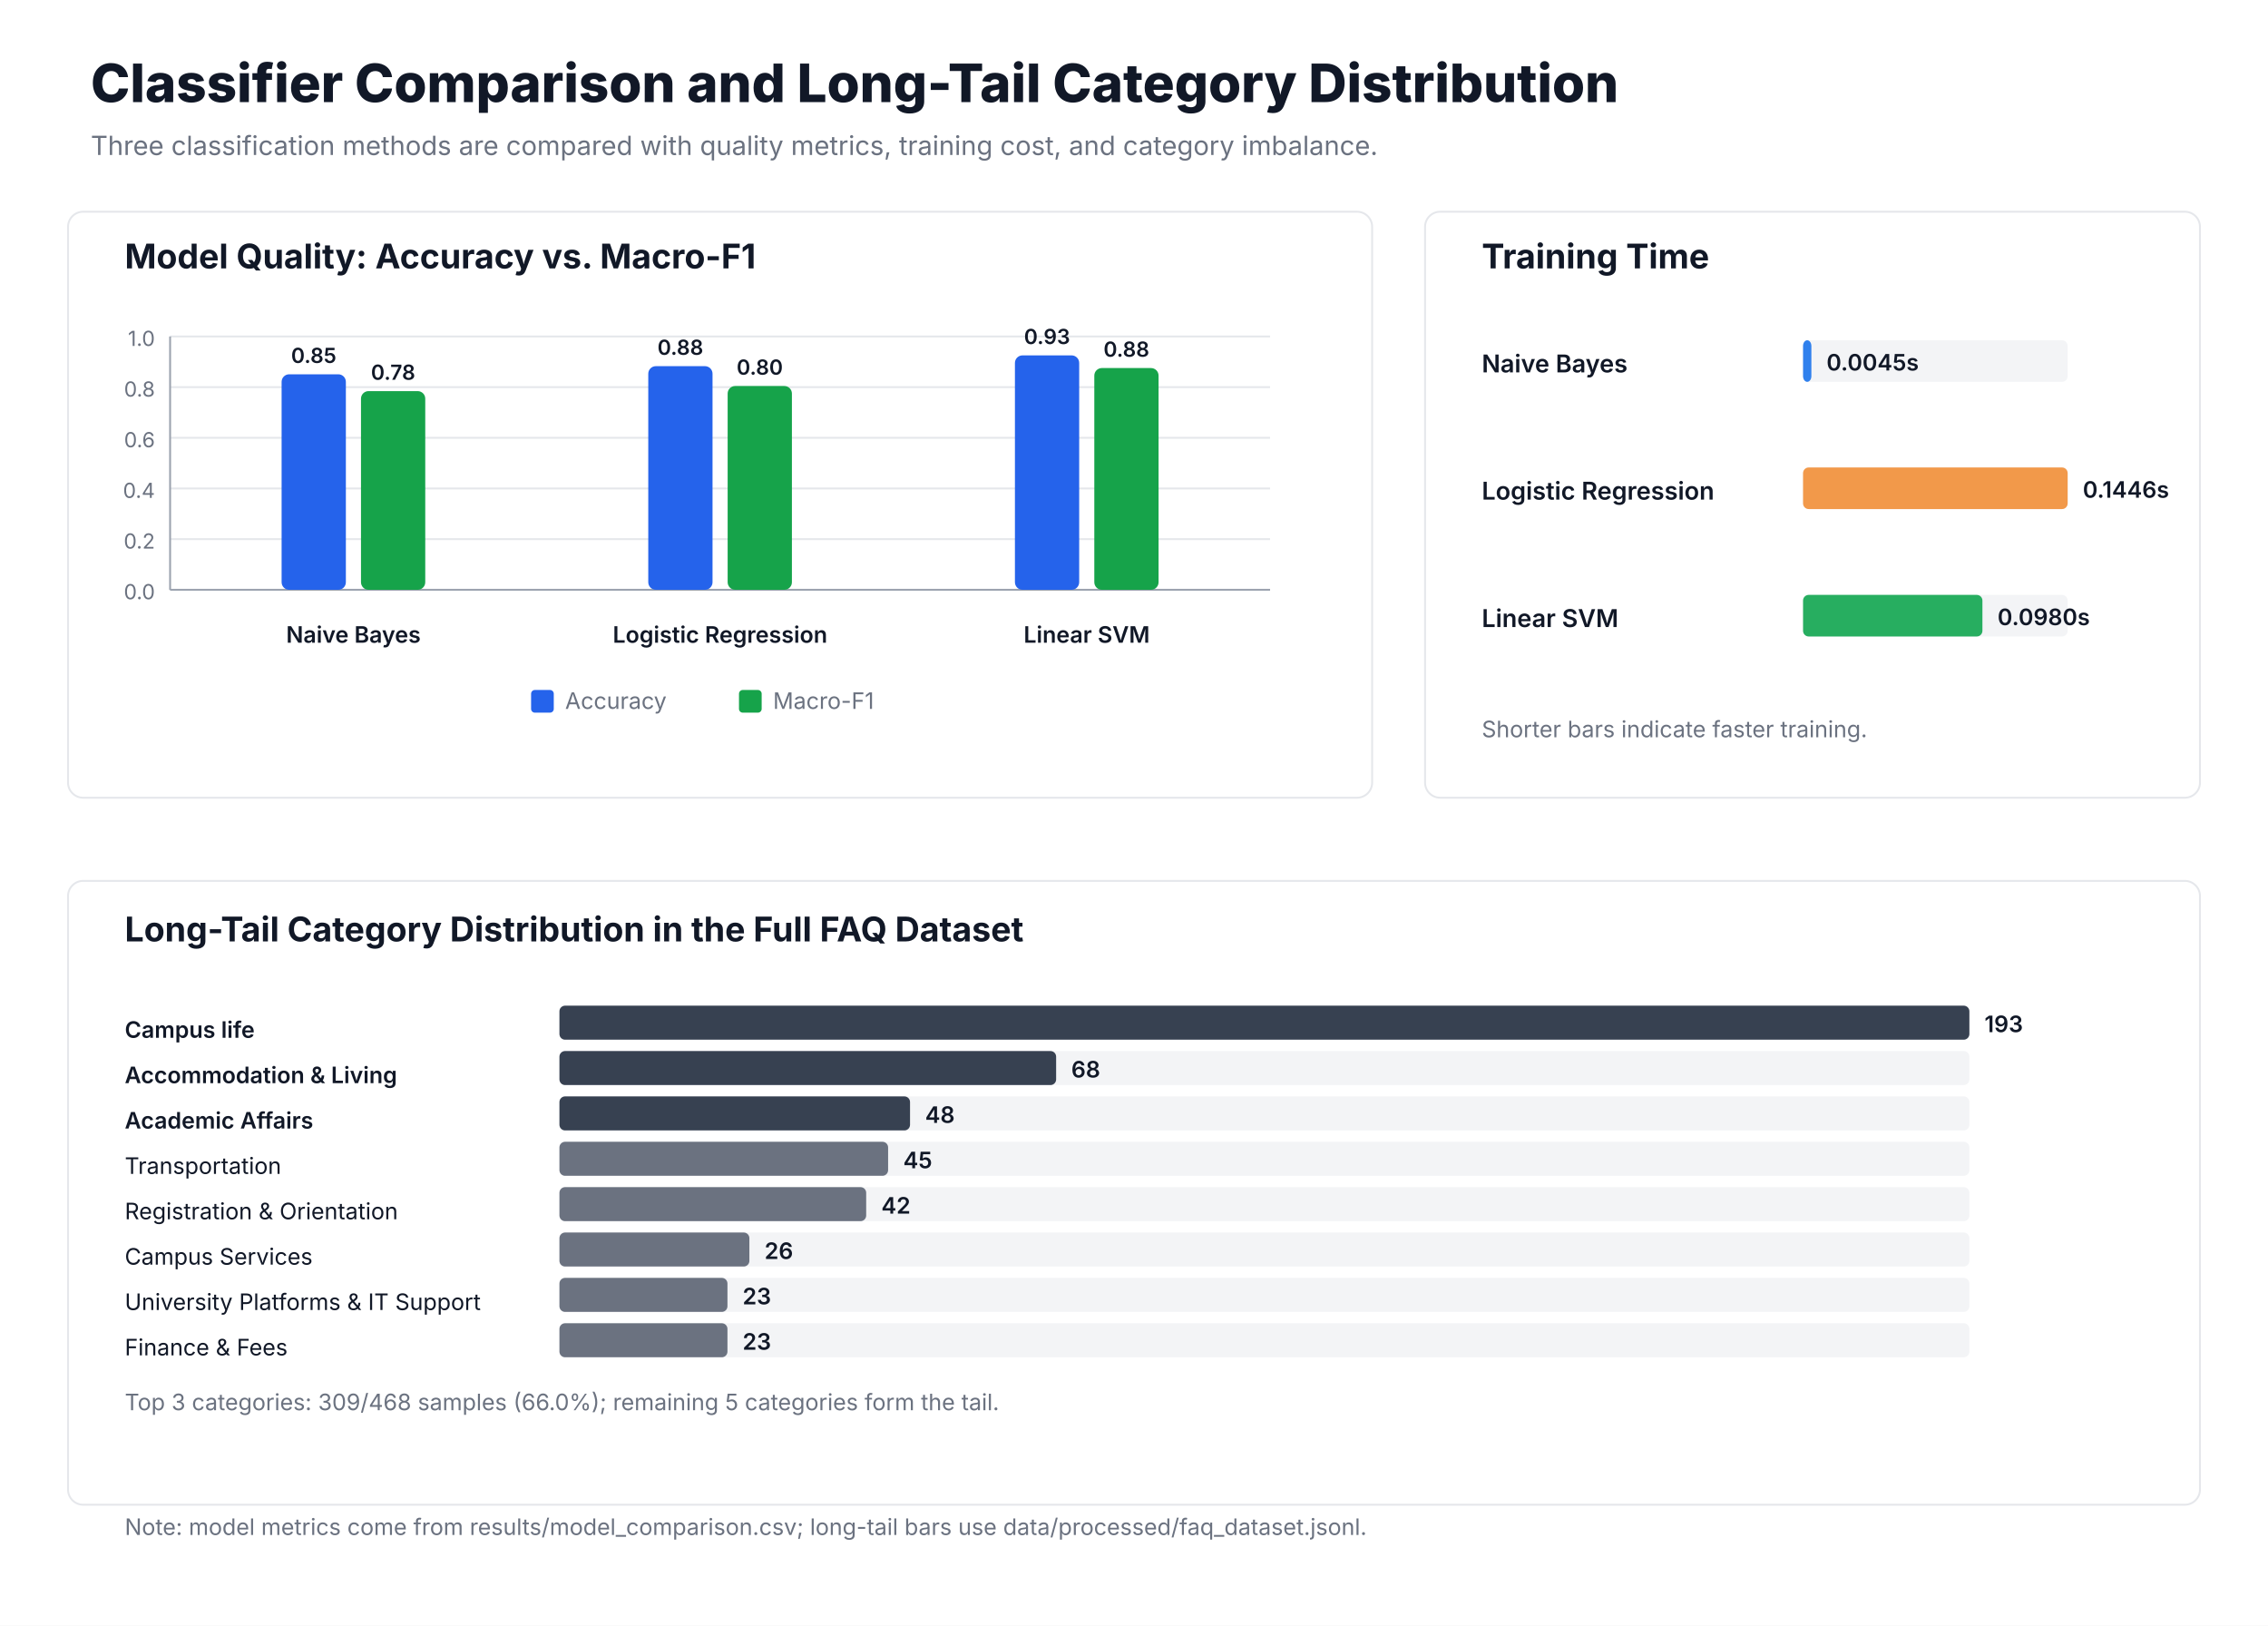
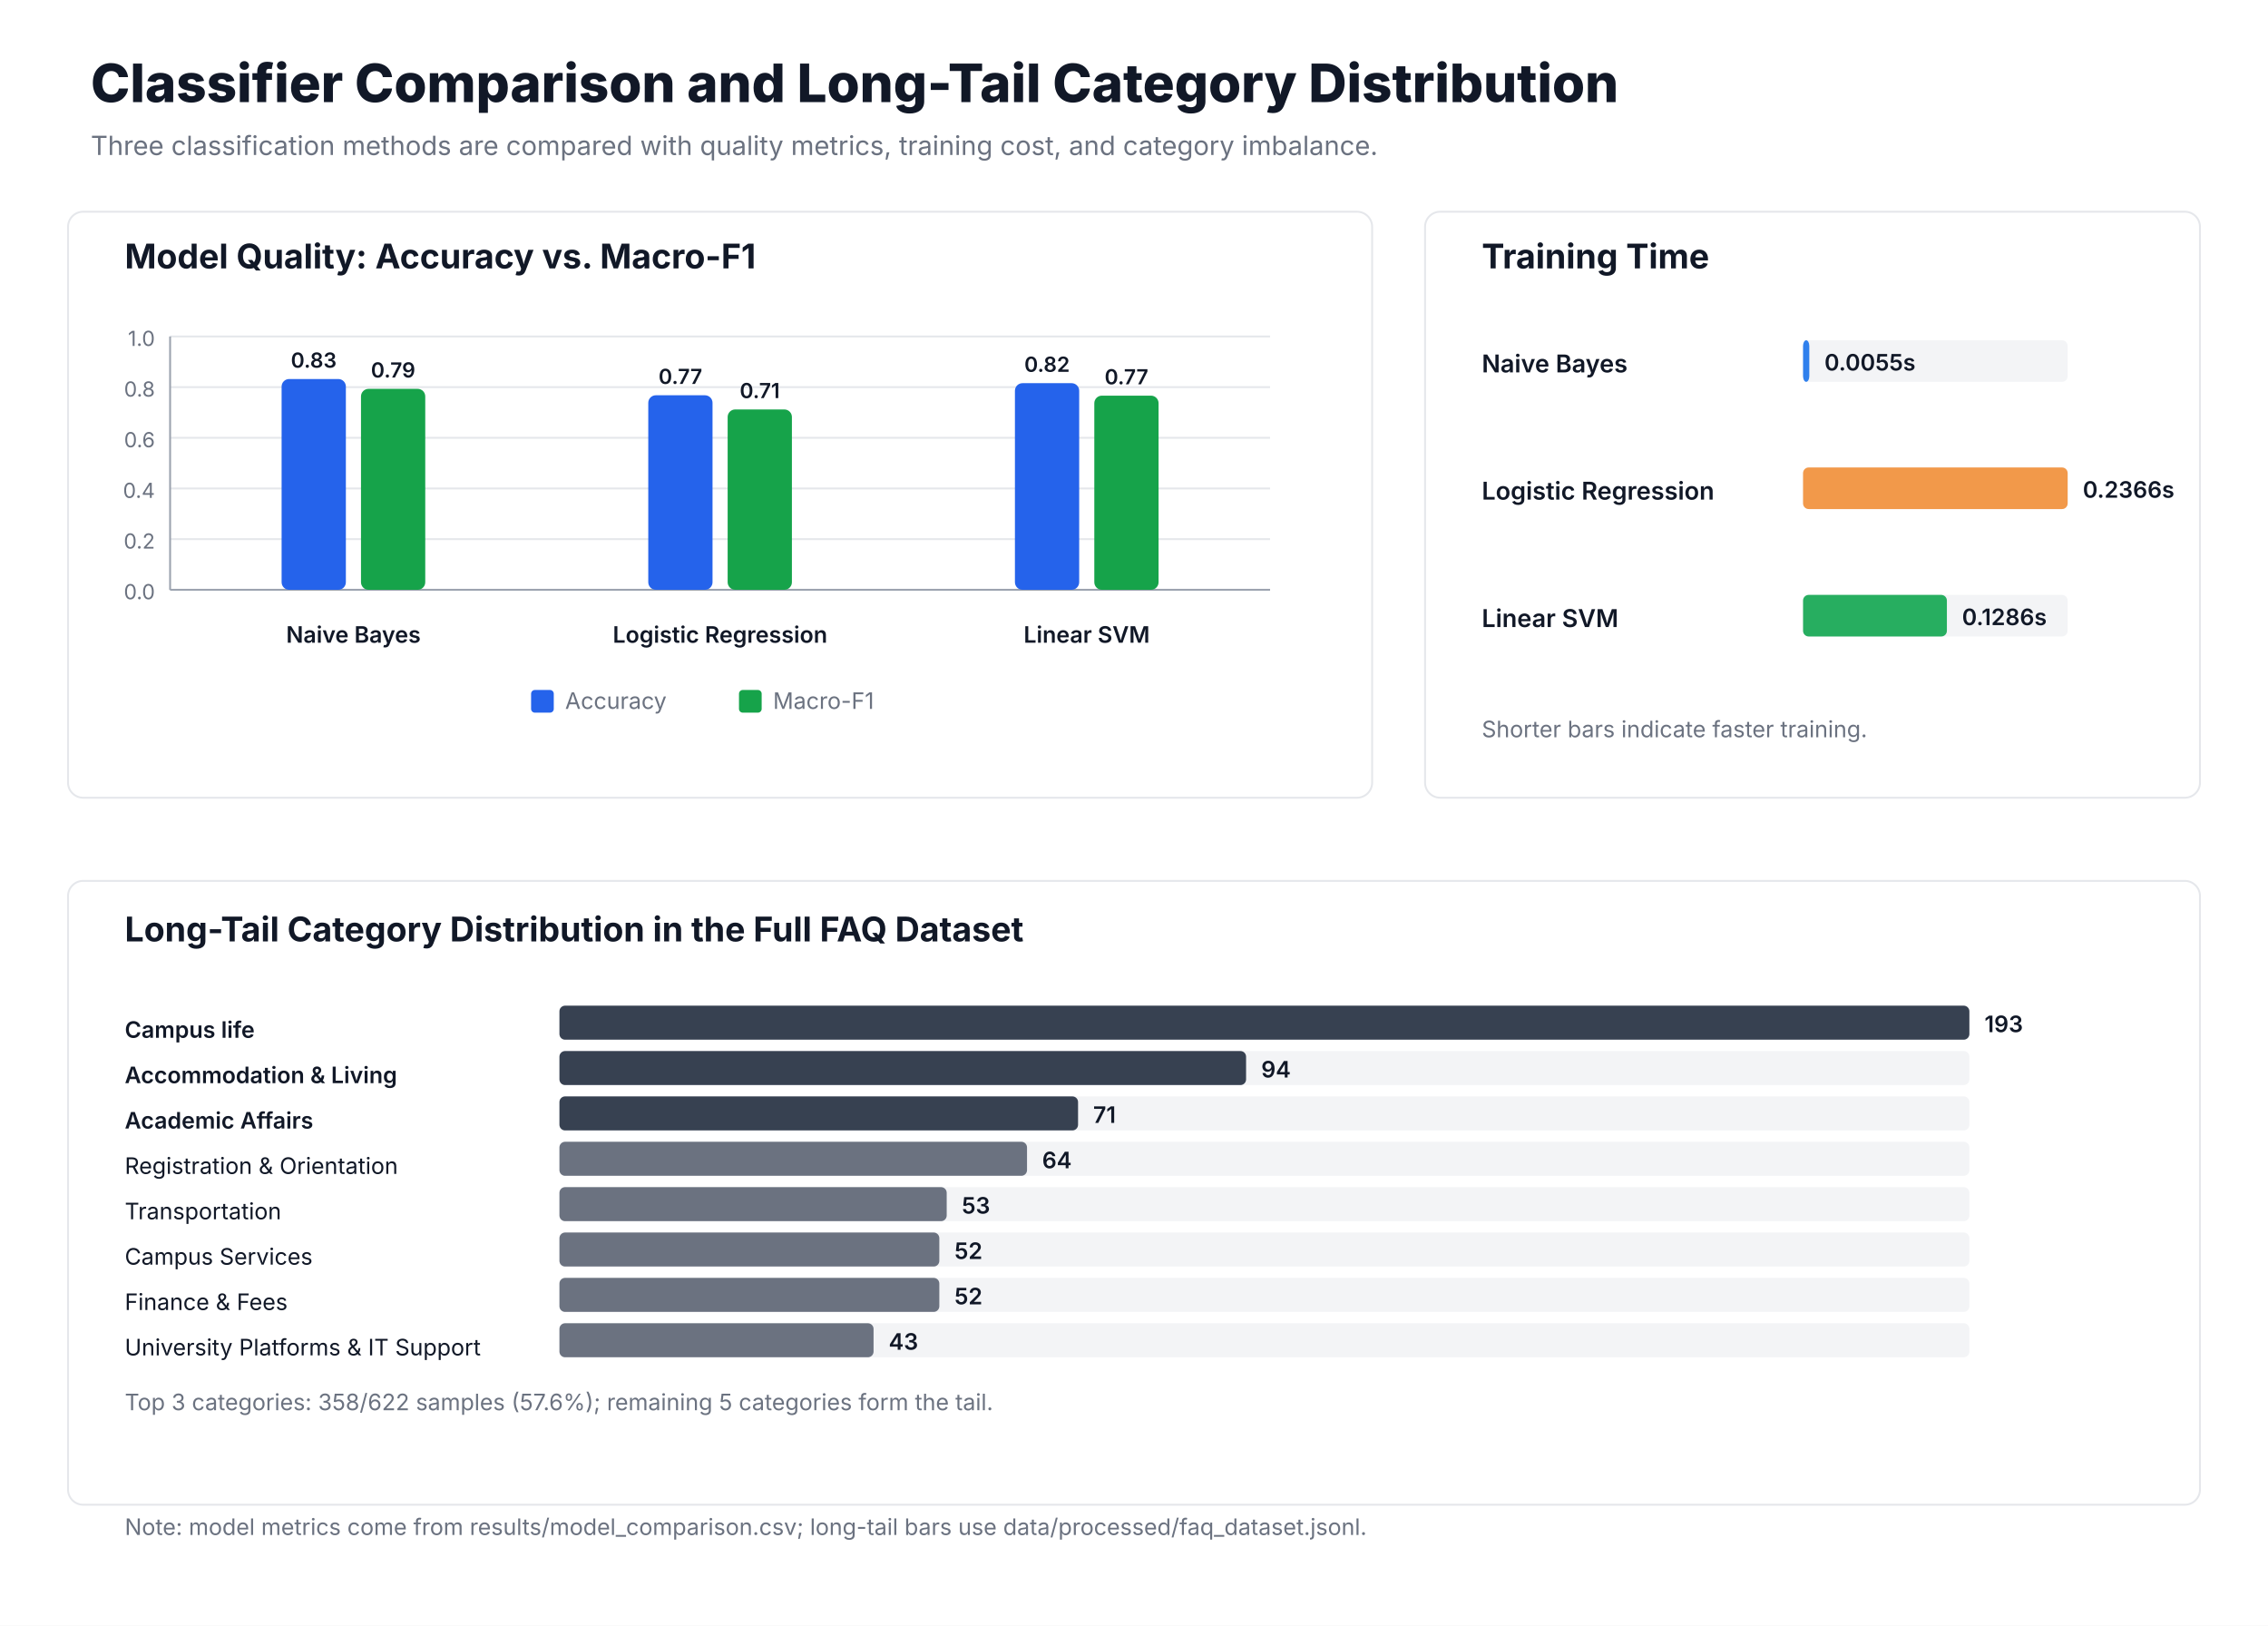
<svg xmlns="http://www.w3.org/2000/svg" width="1200" height="860" viewBox="0 0 1200 860">
  <rect x="0.0" y="0.0" width="1200.0" height="860.0" rx="0" fill="#FFFFFF" />
  <text x="48.0" y="54.0" font-family="Inter, Segoe UI, Arial, sans-serif" font-size="28" font-weight="800" fill="#111827" text-anchor="start">Classifier Comparison and Long-Tail Category Distribution</text>
  <text x="48.0" y="82.0" font-family="Inter, Segoe UI, Arial, sans-serif" font-size="14" font-weight="400" fill="#6B7280" text-anchor="start">Three classification methods are compared with quality metrics, training cost, and category imbalance.</text>
  <rect x="36.0" y="112.0" width="690.0" height="310.0" rx="8" fill="#FFFFFF" stroke="#E5E7EB" />
  <rect x="754.0" y="112.0" width="410.0" height="310.0" rx="8" fill="#FFFFFF" stroke="#E5E7EB" />
  <rect x="36.0" y="466.0" width="1128.0" height="330.0" rx="8" fill="#FFFFFF" stroke="#E5E7EB" />
  <text x="66.0" y="142.0" font-family="Inter, Segoe UI, Arial, sans-serif" font-size="18" font-weight="700" fill="#111827" text-anchor="start">Model Quality: Accuracy vs. Macro-F1</text>
  <line x1="90.0" y1="312.0" x2="672.0" y2="312.0" stroke="#E5E7EB" stroke-width="1" />
  <text x="82.0" y="317.0" font-family="Inter, Segoe UI, Arial, sans-serif" font-size="11" font-weight="400" fill="#6B7280" text-anchor="end">0.0</text>
  <line x1="90.0" y1="285.2" x2="672.0" y2="285.2" stroke="#E5E7EB" stroke-width="1" />
  <text x="82.0" y="290.2" font-family="Inter, Segoe UI, Arial, sans-serif" font-size="11" font-weight="400" fill="#6B7280" text-anchor="end">0.2</text>
  <line x1="90.0" y1="258.4" x2="672.0" y2="258.4" stroke="#E5E7EB" stroke-width="1" />
  <text x="82.0" y="263.4" font-family="Inter, Segoe UI, Arial, sans-serif" font-size="11" font-weight="400" fill="#6B7280" text-anchor="end">0.4</text>
  <line x1="90.0" y1="231.6" x2="672.0" y2="231.6" stroke="#E5E7EB" stroke-width="1" />
  <text x="82.0" y="236.6" font-family="Inter, Segoe UI, Arial, sans-serif" font-size="11" font-weight="400" fill="#6B7280" text-anchor="end">0.6</text>
  <line x1="90.0" y1="204.8" x2="672.0" y2="204.8" stroke="#E5E7EB" stroke-width="1" />
  <text x="82.0" y="209.8" font-family="Inter, Segoe UI, Arial, sans-serif" font-size="11" font-weight="400" fill="#6B7280" text-anchor="end">0.8</text>
  <line x1="90.0" y1="178.0" x2="672.0" y2="178.0" stroke="#E5E7EB" stroke-width="1" />
  <text x="82.0" y="183.0" font-family="Inter, Segoe UI, Arial, sans-serif" font-size="11" font-weight="400" fill="#6B7280" text-anchor="end">1.0</text>
  <line x1="90.0" y1="178.0" x2="90.0" y2="312.0" stroke="#9CA3AF" stroke-width="1" />
  <line x1="90.0" y1="312.0" x2="672.0" y2="312.0" stroke="#9CA3AF" stroke-width="1" />
-   <rect x="149.0" y="198.0" width="34.0" height="114.0" rx="4" fill="#2563EB" />
-   <rect x="191.0" y="206.9" width="34.0" height="105.1" rx="4" fill="#16A34A" />
-   <text x="166.0" y="192.0" font-family="Inter, Segoe UI, Arial, sans-serif" font-size="11" font-weight="600" fill="#111827" text-anchor="middle">0.85</text>
-   <text x="208.0" y="200.9" font-family="Inter, Segoe UI, Arial, sans-serif" font-size="11" font-weight="600" fill="#111827" text-anchor="middle">0.78</text>
+   <rect x="149.0" y="200.5" width="34.0" height="111.5" rx="4" fill="#2563EB" />
+   <rect x="191.0" y="205.7" width="34.0" height="106.3" rx="4" fill="#16A34A" />
+   <text x="166.0" y="194.5" font-family="Inter, Segoe UI, Arial, sans-serif" font-size="11" font-weight="600" fill="#111827" text-anchor="middle">0.83</text>
+   <text x="208.0" y="199.7" font-family="Inter, Segoe UI, Arial, sans-serif" font-size="11" font-weight="600" fill="#111827" text-anchor="middle">0.79</text>
  <text x="187.0" y="340.0" font-family="Inter, Segoe UI, Arial, sans-serif" font-size="12" font-weight="600" fill="#111827" text-anchor="middle">Naive Bayes</text>
-   <rect x="343.0" y="193.7" width="34.0" height="118.3" rx="4" fill="#2563EB" />
-   <rect x="385.0" y="204.2" width="34.0" height="107.8" rx="4" fill="#16A34A" />
-   <text x="360.0" y="187.7" font-family="Inter, Segoe UI, Arial, sans-serif" font-size="11" font-weight="600" fill="#111827" text-anchor="middle">0.88</text>
-   <text x="402.0" y="198.2" font-family="Inter, Segoe UI, Arial, sans-serif" font-size="11" font-weight="600" fill="#111827" text-anchor="middle">0.80</text>
+   <rect x="343.0" y="209.1" width="34.0" height="102.9" rx="4" fill="#2563EB" />
+   <rect x="385.0" y="216.6" width="34.0" height="95.4" rx="4" fill="#16A34A" />
+   <text x="360.0" y="203.1" font-family="Inter, Segoe UI, Arial, sans-serif" font-size="11" font-weight="600" fill="#111827" text-anchor="middle">0.77</text>
+   <text x="402.0" y="210.6" font-family="Inter, Segoe UI, Arial, sans-serif" font-size="11" font-weight="600" fill="#111827" text-anchor="middle">0.71</text>
  <text x="381.0" y="340.0" font-family="Inter, Segoe UI, Arial, sans-serif" font-size="12" font-weight="600" fill="#111827" text-anchor="middle">Logistic Regression</text>
-   <rect x="537.0" y="188.0" width="34.0" height="124.0" rx="4" fill="#2563EB" />
-   <rect x="579.0" y="194.7" width="34.0" height="117.3" rx="4" fill="#16A34A" />
-   <text x="554.0" y="182.0" font-family="Inter, Segoe UI, Arial, sans-serif" font-size="11" font-weight="600" fill="#111827" text-anchor="middle">0.93</text>
-   <text x="596.0" y="188.7" font-family="Inter, Segoe UI, Arial, sans-serif" font-size="11" font-weight="600" fill="#111827" text-anchor="middle">0.88</text>
+   <rect x="537.0" y="202.7" width="34.0" height="109.3" rx="4" fill="#2563EB" />
+   <rect x="579.0" y="209.3" width="34.0" height="102.7" rx="4" fill="#16A34A" />
+   <text x="554.0" y="196.7" font-family="Inter, Segoe UI, Arial, sans-serif" font-size="11" font-weight="600" fill="#111827" text-anchor="middle">0.82</text>
+   <text x="596.0" y="203.3" font-family="Inter, Segoe UI, Arial, sans-serif" font-size="11" font-weight="600" fill="#111827" text-anchor="middle">0.77</text>
  <text x="575.0" y="340.0" font-family="Inter, Segoe UI, Arial, sans-serif" font-size="12" font-weight="600" fill="#111827" text-anchor="middle">Linear SVM</text>
  <rect x="281.0" y="365.0" width="12.0" height="12.0" rx="2" fill="#2563EB" />
  <text x="299.0" y="375.0" font-family="Inter, Segoe UI, Arial, sans-serif" font-size="12" font-weight="400" fill="#6B7280" text-anchor="start">Accuracy</text>
  <rect x="391.0" y="365.0" width="12.0" height="12.0" rx="2" fill="#16A34A" />
  <text x="409.0" y="375.0" font-family="Inter, Segoe UI, Arial, sans-serif" font-size="12" font-weight="400" fill="#6B7280" text-anchor="start">Macro-F1</text>
  <text x="784.0" y="142.0" font-family="Inter, Segoe UI, Arial, sans-serif" font-size="18" font-weight="700" fill="#111827" text-anchor="start">Training Time</text>
  <text x="784.0" y="197.0" font-family="Inter, Segoe UI, Arial, sans-serif" font-size="13" font-weight="600" fill="#111827" text-anchor="start">Naive Bayes</text>
  <rect x="954.0" y="180.0" width="140.0" height="22.0" rx="3" fill="#F3F4F6" />
-   <rect x="954.0" y="180.0" width="4.4" height="22.0" rx="3" fill="#2F80ED" />
-   <text x="966.4" y="196.0" font-family="Inter, Segoe UI, Arial, sans-serif" font-size="12" font-weight="600" fill="#111827" text-anchor="start">0.0045s</text>
+   <rect x="954.0" y="180.0" width="3.3" height="22.0" rx="3" fill="#2F80ED" />
+   <text x="965.3" y="196.0" font-family="Inter, Segoe UI, Arial, sans-serif" font-size="12" font-weight="600" fill="#111827" text-anchor="start">0.0055s</text>
  <text x="784.0" y="264.3" font-family="Inter, Segoe UI, Arial, sans-serif" font-size="13" font-weight="600" fill="#111827" text-anchor="start">Logistic Regression</text>
  <rect x="954.0" y="247.3" width="140.0" height="22.0" rx="3" fill="#F3F4F6" />
  <rect x="954.0" y="247.3" width="140.0" height="22.0" rx="3" fill="#F2994A" />
-   <text x="1102.0" y="263.3" font-family="Inter, Segoe UI, Arial, sans-serif" font-size="12" font-weight="600" fill="#111827" text-anchor="start">0.1446s</text>
+   <text x="1102.0" y="263.3" font-family="Inter, Segoe UI, Arial, sans-serif" font-size="12" font-weight="600" fill="#111827" text-anchor="start">0.2366s</text>
  <text x="784.0" y="331.7" font-family="Inter, Segoe UI, Arial, sans-serif" font-size="13" font-weight="600" fill="#111827" text-anchor="start">Linear SVM</text>
  <rect x="954.0" y="314.7" width="140.0" height="22.0" rx="3" fill="#F3F4F6" />
-   <rect x="954.0" y="314.7" width="94.9" height="22.0" rx="3" fill="#27AE60" />
-   <text x="1056.9" y="330.7" font-family="Inter, Segoe UI, Arial, sans-serif" font-size="12" font-weight="600" fill="#111827" text-anchor="start">0.0980s</text>
+   <rect x="954.0" y="314.7" width="76.1" height="22.0" rx="3" fill="#27AE60" />
+   <text x="1038.1" y="330.7" font-family="Inter, Segoe UI, Arial, sans-serif" font-size="12" font-weight="600" fill="#111827" text-anchor="start">0.1286s</text>
  <text x="784.0" y="390.0" font-family="Inter, Segoe UI, Arial, sans-serif" font-size="12" font-weight="400" fill="#6B7280" text-anchor="start">Shorter bars indicate faster training.</text>
  <text x="66.0" y="498.0" font-family="Inter, Segoe UI, Arial, sans-serif" font-size="18" font-weight="700" fill="#111827" text-anchor="start">Long-Tail Category Distribution in the Full FAQ Dataset</text>
  <text x="66.0" y="549.0" font-family="Inter, Segoe UI, Arial, sans-serif" font-size="12" font-weight="600" fill="#111827" text-anchor="start">Campus life</text>
  <rect x="296.0" y="532.0" width="746.0" height="18.0" rx="3" fill="#F3F4F6" />
  <rect x="296.0" y="532.0" width="746.0" height="18.0" rx="3" fill="#374151" />
  <text x="1050.0" y="546.0" font-family="Inter, Segoe UI, Arial, sans-serif" font-size="12" font-weight="600" fill="#111827" text-anchor="start">193</text>
  <text x="66.0" y="573.0" font-family="Inter, Segoe UI, Arial, sans-serif" font-size="12" font-weight="600" fill="#111827" text-anchor="start">Accommodation &amp; Living</text>
  <rect x="296.0" y="556.0" width="746.0" height="18.0" rx="3" fill="#F3F4F6" />
-   <rect x="296.0" y="556.0" width="262.8" height="18.0" rx="3" fill="#374151" />
-   <text x="566.8" y="570.0" font-family="Inter, Segoe UI, Arial, sans-serif" font-size="12" font-weight="600" fill="#111827" text-anchor="start">68</text>
+   <rect x="296.0" y="556.0" width="363.3" height="18.0" rx="3" fill="#374151" />
+   <text x="667.3" y="570.0" font-family="Inter, Segoe UI, Arial, sans-serif" font-size="12" font-weight="600" fill="#111827" text-anchor="start">94</text>
  <text x="66.0" y="597.0" font-family="Inter, Segoe UI, Arial, sans-serif" font-size="12" font-weight="600" fill="#111827" text-anchor="start">Academic Affairs</text>
  <rect x="296.0" y="580.0" width="746.0" height="18.0" rx="3" fill="#F3F4F6" />
-   <rect x="296.0" y="580.0" width="185.5" height="18.0" rx="3" fill="#374151" />
-   <text x="489.5" y="594.0" font-family="Inter, Segoe UI, Arial, sans-serif" font-size="12" font-weight="600" fill="#111827" text-anchor="start">48</text>
-   <text x="66.0" y="621.0" font-family="Inter, Segoe UI, Arial, sans-serif" font-size="12" font-weight="400" fill="#111827" text-anchor="start">Transportation</text>
+   <rect x="296.0" y="580.0" width="274.4" height="18.0" rx="3" fill="#374151" />
+   <text x="578.4" y="594.0" font-family="Inter, Segoe UI, Arial, sans-serif" font-size="12" font-weight="600" fill="#111827" text-anchor="start">71</text>
+   <text x="66.0" y="621.0" font-family="Inter, Segoe UI, Arial, sans-serif" font-size="12" font-weight="400" fill="#111827" text-anchor="start">Registration &amp; Orientation</text>
  <rect x="296.0" y="604.0" width="746.0" height="18.0" rx="3" fill="#F3F4F6" />
-   <rect x="296.0" y="604.0" width="173.9" height="18.0" rx="3" fill="#6B7280" />
-   <text x="477.9" y="618.0" font-family="Inter, Segoe UI, Arial, sans-serif" font-size="12" font-weight="600" fill="#111827" text-anchor="start">45</text>
-   <text x="66.0" y="645.0" font-family="Inter, Segoe UI, Arial, sans-serif" font-size="12" font-weight="400" fill="#111827" text-anchor="start">Registration &amp; Orientation</text>
+   <rect x="296.0" y="604.0" width="247.4" height="18.0" rx="3" fill="#6B7280" />
+   <text x="551.4" y="618.0" font-family="Inter, Segoe UI, Arial, sans-serif" font-size="12" font-weight="600" fill="#111827" text-anchor="start">64</text>
+   <text x="66.0" y="645.0" font-family="Inter, Segoe UI, Arial, sans-serif" font-size="12" font-weight="400" fill="#111827" text-anchor="start">Transportation</text>
  <rect x="296.0" y="628.0" width="746.0" height="18.0" rx="3" fill="#F3F4F6" />
-   <rect x="296.0" y="628.0" width="162.3" height="18.0" rx="3" fill="#6B7280" />
-   <text x="466.3" y="642.0" font-family="Inter, Segoe UI, Arial, sans-serif" font-size="12" font-weight="600" fill="#111827" text-anchor="start">42</text>
+   <rect x="296.0" y="628.0" width="204.9" height="18.0" rx="3" fill="#6B7280" />
+   <text x="508.9" y="642.0" font-family="Inter, Segoe UI, Arial, sans-serif" font-size="12" font-weight="600" fill="#111827" text-anchor="start">53</text>
  <text x="66.0" y="669.0" font-family="Inter, Segoe UI, Arial, sans-serif" font-size="12" font-weight="400" fill="#111827" text-anchor="start">Campus Services</text>
  <rect x="296.0" y="652.0" width="746.0" height="18.0" rx="3" fill="#F3F4F6" />
-   <rect x="296.0" y="652.0" width="100.5" height="18.0" rx="3" fill="#6B7280" />
-   <text x="404.5" y="666.0" font-family="Inter, Segoe UI, Arial, sans-serif" font-size="12" font-weight="600" fill="#111827" text-anchor="start">26</text>
-   <text x="66.0" y="693.0" font-family="Inter, Segoe UI, Arial, sans-serif" font-size="12" font-weight="400" fill="#111827" text-anchor="start">University Platforms &amp; IT Support</text>
+   <rect x="296.0" y="652.0" width="201.0" height="18.0" rx="3" fill="#6B7280" />
+   <text x="505.0" y="666.0" font-family="Inter, Segoe UI, Arial, sans-serif" font-size="12" font-weight="600" fill="#111827" text-anchor="start">52</text>
+   <text x="66.0" y="693.0" font-family="Inter, Segoe UI, Arial, sans-serif" font-size="12" font-weight="400" fill="#111827" text-anchor="start">Finance &amp; Fees</text>
  <rect x="296.0" y="676.0" width="746.0" height="18.0" rx="3" fill="#F3F4F6" />
-   <rect x="296.0" y="676.0" width="88.9" height="18.0" rx="3" fill="#6B7280" />
-   <text x="392.9" y="690.0" font-family="Inter, Segoe UI, Arial, sans-serif" font-size="12" font-weight="600" fill="#111827" text-anchor="start">23</text>
-   <text x="66.0" y="717.0" font-family="Inter, Segoe UI, Arial, sans-serif" font-size="12" font-weight="400" fill="#111827" text-anchor="start">Finance &amp; Fees</text>
+   <rect x="296.0" y="676.0" width="201.0" height="18.0" rx="3" fill="#6B7280" />
+   <text x="505.0" y="690.0" font-family="Inter, Segoe UI, Arial, sans-serif" font-size="12" font-weight="600" fill="#111827" text-anchor="start">52</text>
+   <text x="66.0" y="717.0" font-family="Inter, Segoe UI, Arial, sans-serif" font-size="12" font-weight="400" fill="#111827" text-anchor="start">University Platforms &amp; IT Support</text>
  <rect x="296.0" y="700.0" width="746.0" height="18.0" rx="3" fill="#F3F4F6" />
-   <rect x="296.0" y="700.0" width="88.9" height="18.0" rx="3" fill="#6B7280" />
-   <text x="392.9" y="714.0" font-family="Inter, Segoe UI, Arial, sans-serif" font-size="12" font-weight="600" fill="#111827" text-anchor="start">23</text>
-   <text x="66.0" y="746.0" font-family="Inter, Segoe UI, Arial, sans-serif" font-size="12" font-weight="400" fill="#6B7280" text-anchor="start">Top 3 categories: 309/468 samples (66.0%); remaining 5 categories form the tail.</text>
+   <rect x="296.0" y="700.0" width="166.2" height="18.0" rx="3" fill="#6B7280" />
+   <text x="470.2" y="714.0" font-family="Inter, Segoe UI, Arial, sans-serif" font-size="12" font-weight="600" fill="#111827" text-anchor="start">43</text>
+   <text x="66.0" y="746.0" font-family="Inter, Segoe UI, Arial, sans-serif" font-size="12" font-weight="400" fill="#6B7280" text-anchor="start">Top 3 categories: 358/622 samples (57.6%); remaining 5 categories form the tail.</text>
  <text x="66.0" y="812.0" font-family="Inter, Segoe UI, Arial, sans-serif" font-size="12" font-weight="400" fill="#6B7280" text-anchor="start">Note: model metrics come from results/model_comparison.csv; long-tail bars use data/processed/faq_dataset.jsonl.</text>
</svg>
